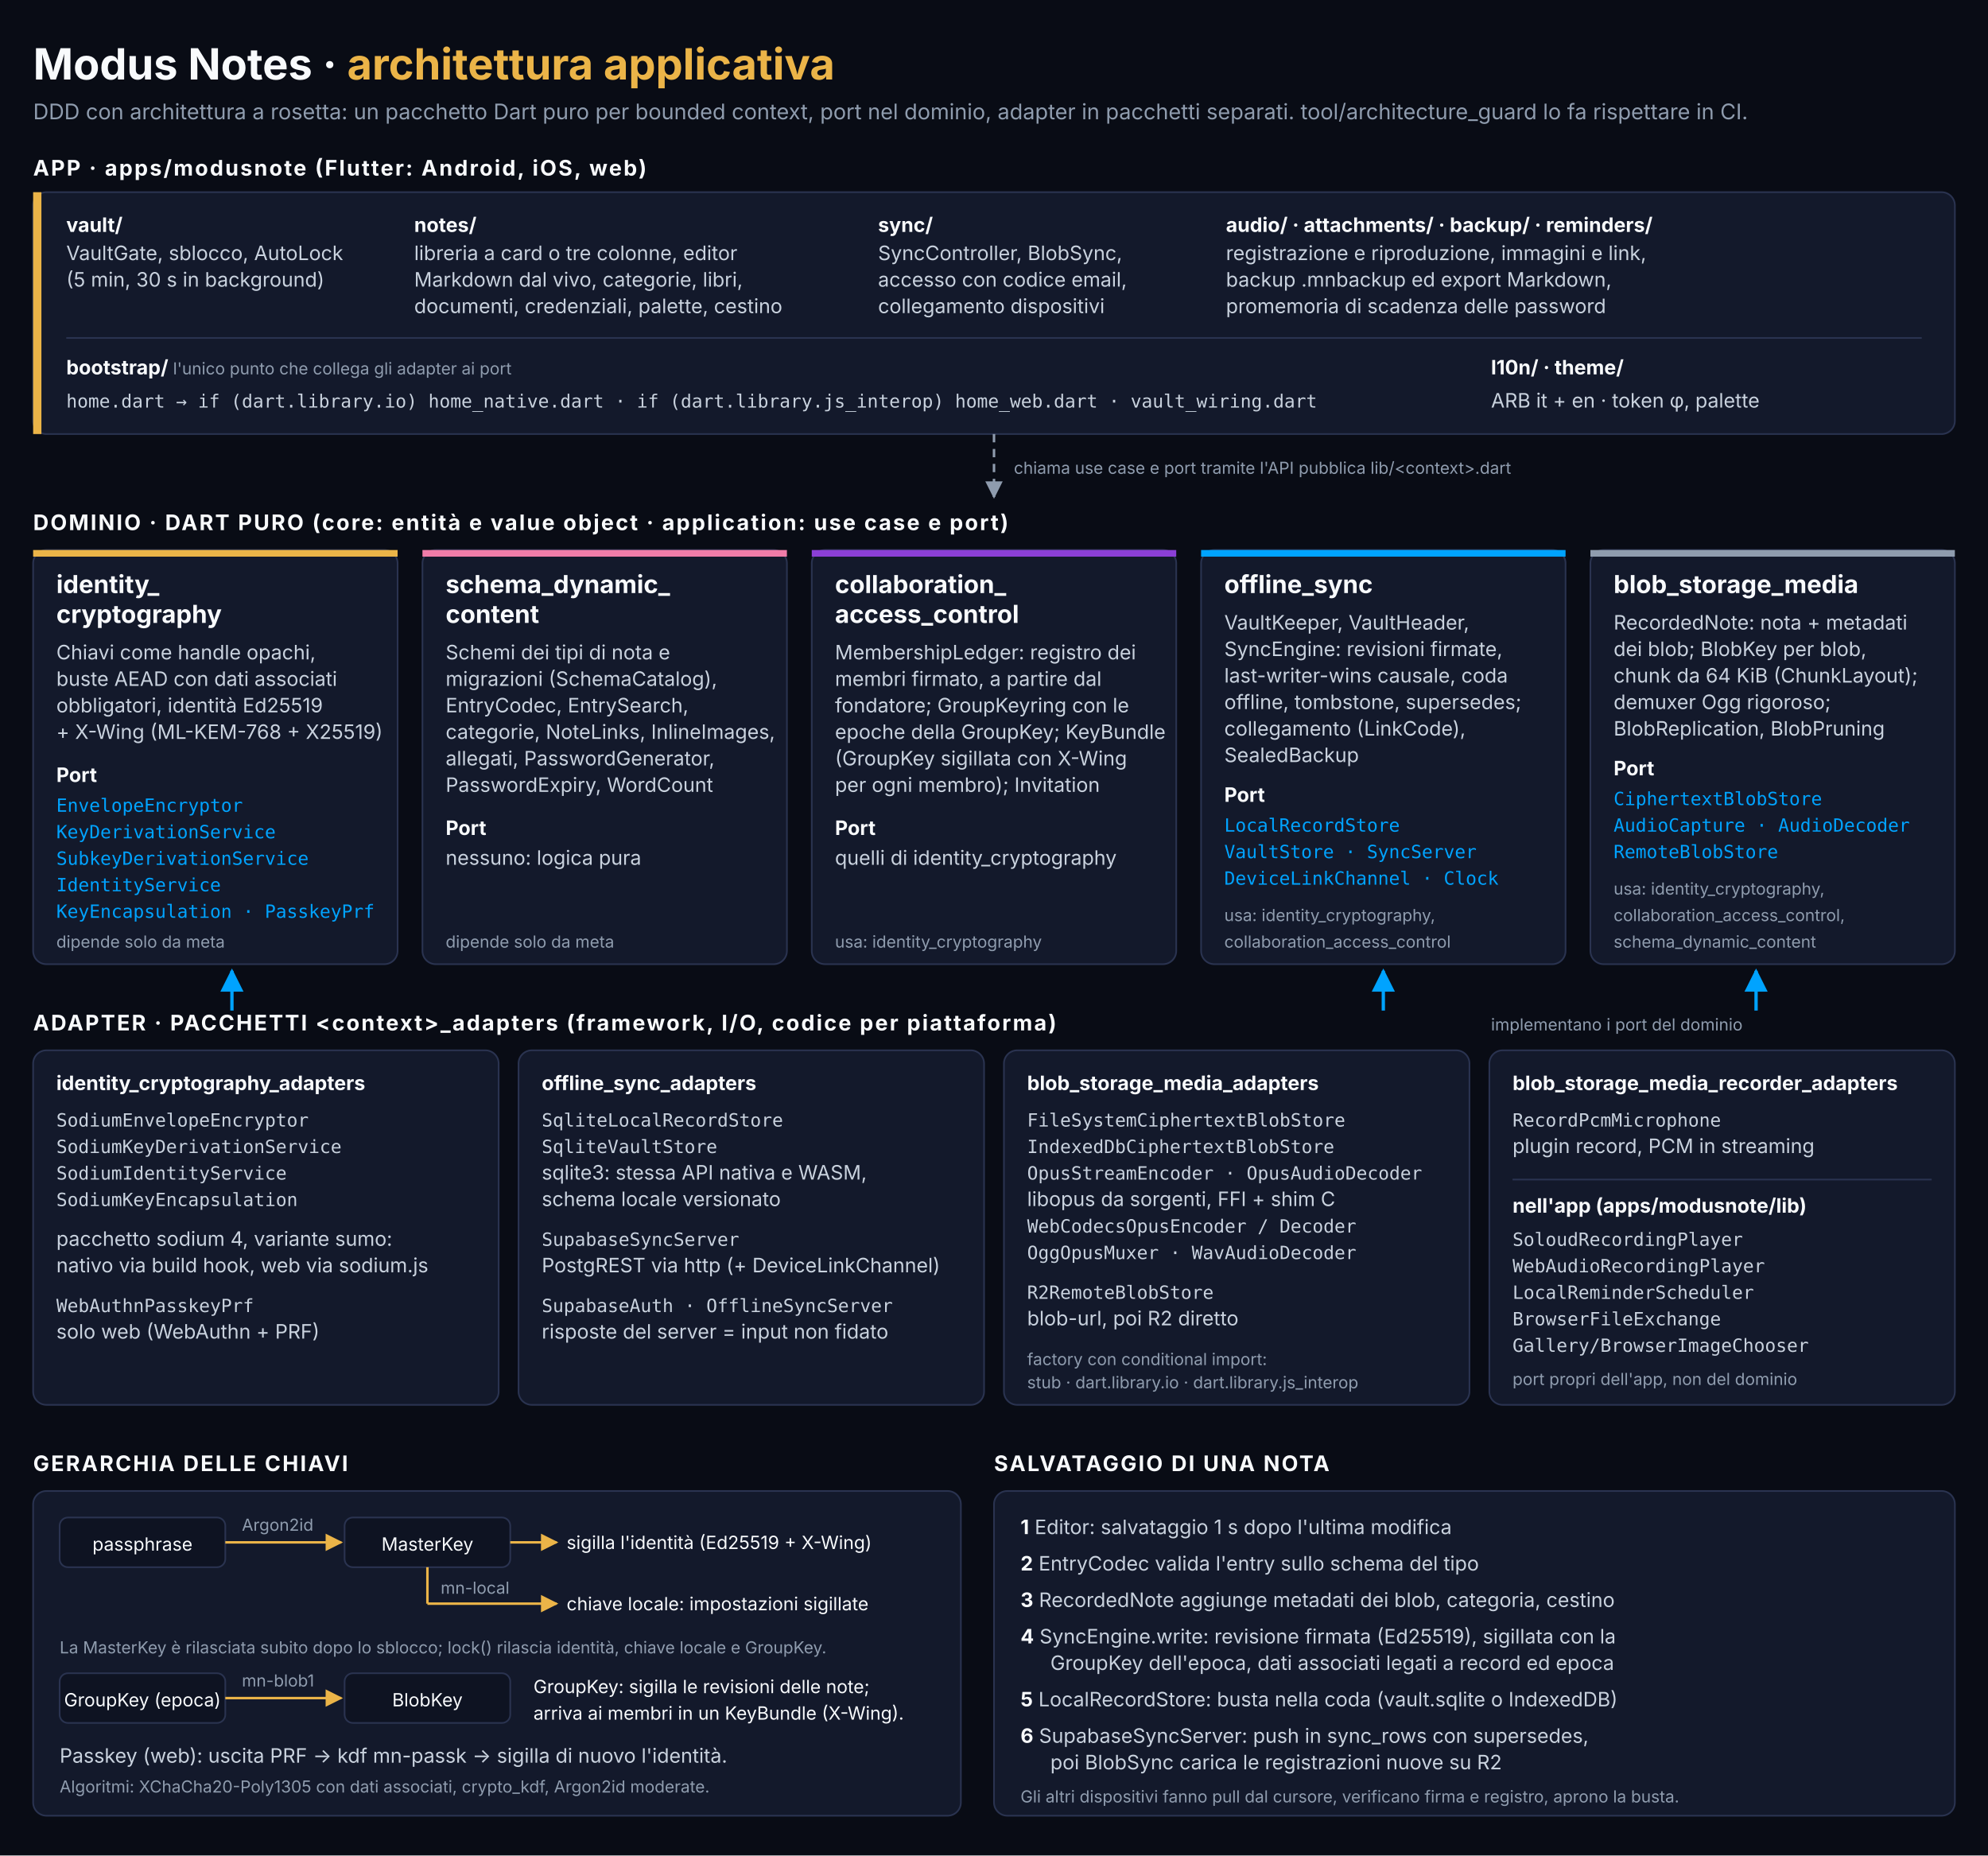
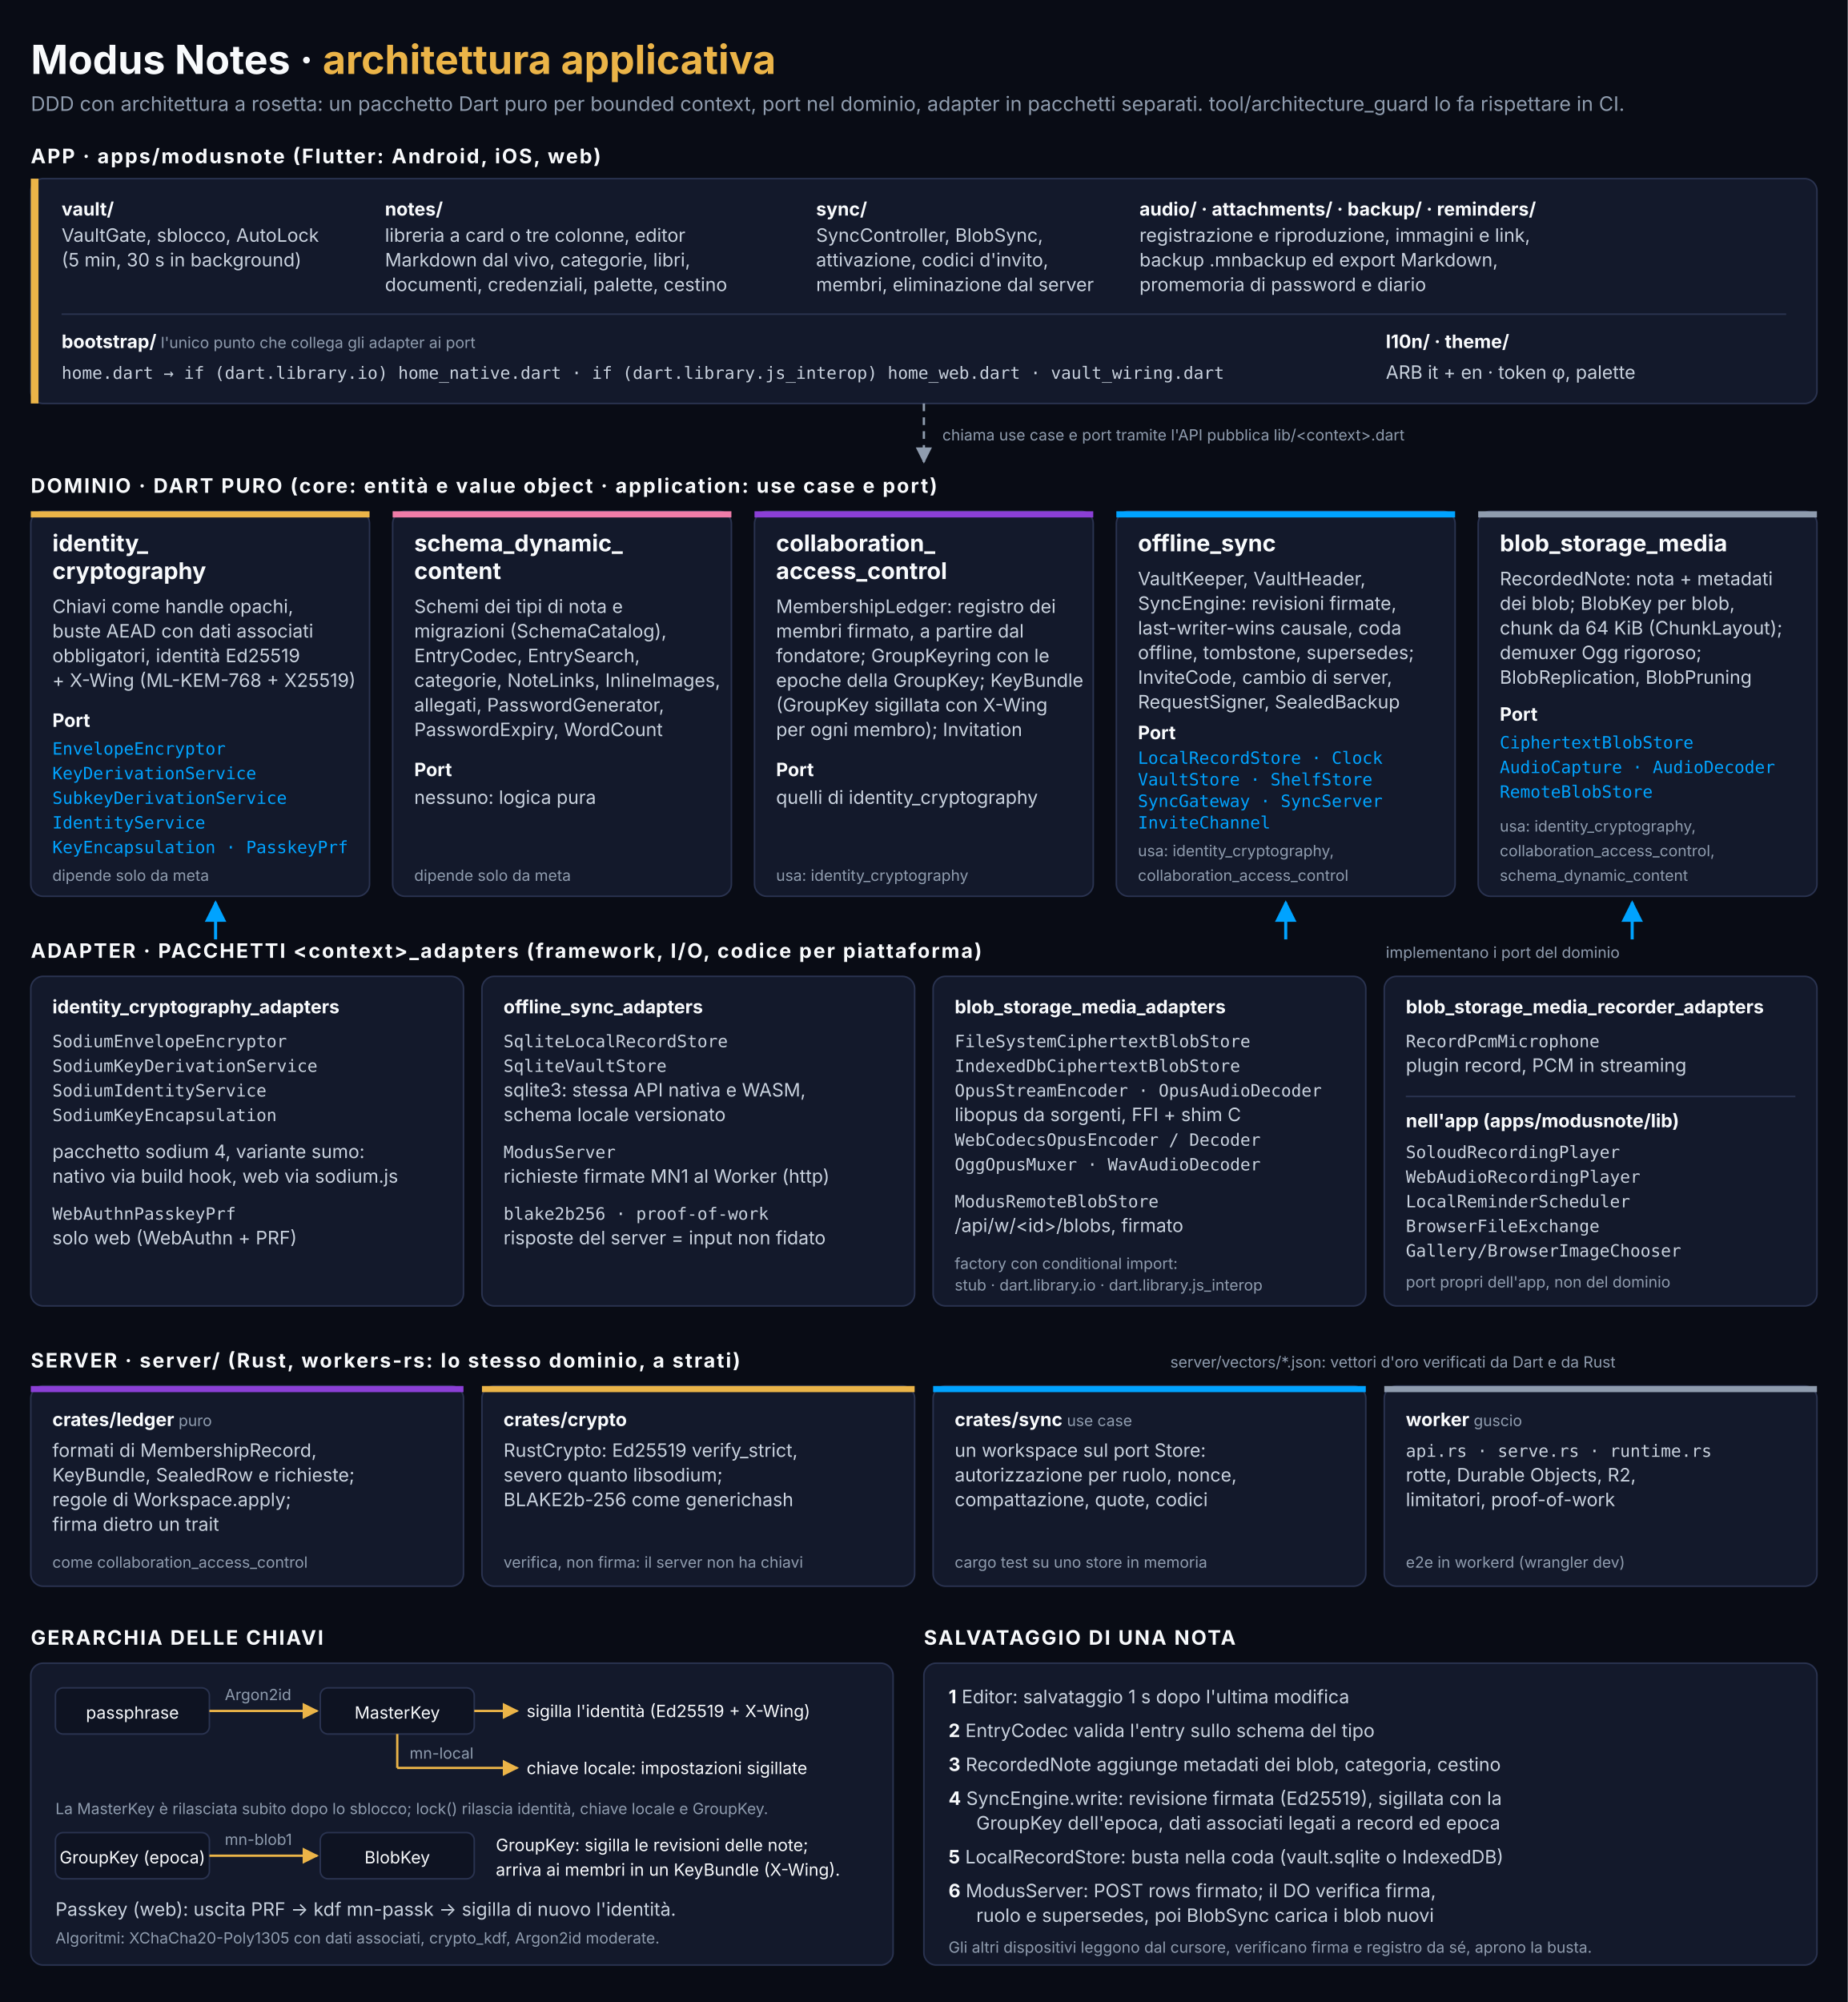
- <svg xmlns="http://www.w3.org/2000/svg" width="1200" height="1120" viewBox="0 0 1200 1120" role="img" aria-labelledby="t d">
+ <svg xmlns="http://www.w3.org/2000/svg" width="1200" height="1300" viewBox="0 0 1200 1300" role="img" aria-labelledby="t d">
  <defs>
    <style>
      text { font-family: Inter, "Segoe UI", Helvetica, Arial, sans-serif; fill: #F8FAFC; }
      .h1 { font-size: 26px; font-weight: 700; }
      .sub { font-size: 13px; fill: #8F9CAE; }
      .zone { font-size: 13px; font-weight: 700; letter-spacing: 0.08em; }
      .h2 { font-size: 15px; font-weight: 700; }
      .h3 { font-size: 12px; font-weight: 700; }
      .li { font-size: 12px; fill: #C9D2DE; }
      .mono { font-family: "JetBrains Mono", Menlo, Consolas, monospace; font-size: 11px; fill: #C9D2DE; }
      .port { font-family: "JetBrains Mono", Menlo, Consolas, monospace; font-size: 11px; fill: #00A3FF; }
      .lbl { font-size: 11px; fill: #F8FAFC; }
      .lblm { font-size: 10px; fill: #8F9CAE; }
      .card { fill: #13192B; stroke: #2A3350; stroke-width: 1; }
      .inner { fill: #0E1322; stroke: #2A3350; stroke-width: 1; }
      .flow { stroke: #00A3FF; stroke-width: 2; fill: none; }
      .ctrl { stroke: #8F9CAE; stroke-width: 1.5; fill: none; stroke-dasharray: 5 4; }
      .key { stroke: #EBB448; stroke-width: 1.5; fill: none; }
    </style>
    <marker id="ac" viewBox="0 0 10 10" refX="9" refY="5" markerWidth="7" markerHeight="7" orient="auto-start-reverse">
      <path d="M0,0 L10,5 L0,10 z" fill="#00A3FF" />
    </marker>
    <marker id="ag" viewBox="0 0 10 10" refX="9" refY="5" markerWidth="7" markerHeight="7" orient="auto-start-reverse">
      <path d="M0,0 L10,5 L0,10 z" fill="#8F9CAE" />
    </marker>
    <marker id="ak" viewBox="0 0 10 10" refX="9" refY="5" markerWidth="7" markerHeight="7" orient="auto-start-reverse">
      <path d="M0,0 L10,5 L0,10 z" fill="#EBB448" />
    </marker>
  </defs>
-   <rect width="1200" height="1120" fill="#090C15" />
+   <rect width="1200" height="1300" fill="#090C15" />
  <text x="20" y="48" class="h1">Modus Notes · <tspan fill="#EBB448">architettura applicativa</tspan>
  </text>
  <text x="20" y="72" class="sub">DDD con architettura a rosetta: un pacchetto Dart puro per bounded context, port nel dominio, adapter in pacchetti separati. tool/architecture_guard lo fa rispettare in CI.</text>
  <text x="20" y="106" class="zone" fill="#EBB448">APP · apps/modusnote (Flutter: Android, iOS, web)</text>
  <rect x="20" y="116" width="1160" height="146" rx="8" class="card" />
  <rect x="20" y="116" width="5" height="146" fill="#EBB448" />
  <text x="40" y="140" class="h3">vault/</text>
  <text x="40" y="157" class="li">VaultGate, sblocco, AutoLock</text>
  <text x="40" y="173" class="li">(5 min, 30 s in background)</text>
  <text x="250" y="140" class="h3">notes/</text>
  <text x="250" y="157" class="li">libreria a card o tre colonne, editor</text>
  <text x="250" y="173" class="li">Markdown dal vivo, categorie, libri,</text>
  <text x="250" y="189" class="li">documenti, credenziali, palette, cestino</text>
  <text x="530" y="140" class="h3">sync/</text>
  <text x="530" y="157" class="li">SyncController, BlobSync,</text>
-   <text x="530" y="173" class="li">accesso con codice email,</text>
-   <text x="530" y="189" class="li">collegamento dispositivi</text>
+   <text x="530" y="173" class="li">attivazione, codici d'invito,</text>
+   <text x="530" y="189" class="li">membri, eliminazione dal server</text>
  <text x="740" y="140" class="h3">audio/ · attachments/ · backup/ · reminders/</text>
  <text x="740" y="157" class="li">registrazione e riproduzione, immagini e link,</text>
  <text x="740" y="173" class="li">backup .mnbackup ed export Markdown,</text>
-   <text x="740" y="189" class="li">promemoria di scadenza delle password</text>
+   <text x="740" y="189" class="li">promemoria di password e diario</text>
  <line x1="40" y1="204" x2="1160" y2="204" stroke="#2A3350" />
  <text x="40" y="226" class="h3">bootstrap/ <tspan class="lblm" style="font-weight:400">l'unico punto che collega gli adapter ai port</tspan>
  </text>
  <text x="40" y="246" class="mono">home.dart → if (dart.library.io) home_native.dart · if (dart.library.js_interop) home_web.dart · vault_wiring.dart</text>
  <text x="900" y="226" class="h3">l10n/ · theme/</text>
  <text x="900" y="246" class="li">ARB it + en · token φ, palette</text>
  <line x1="600" y1="262" x2="600" y2="300" class="ctrl" marker-end="url(#ag)" />
  <text x="612" y="286" class="lblm">chiama use case e port tramite l'API pubblica lib/&lt;context&gt;.dart</text>
  <text x="20" y="320" class="zone" fill="#00A3FF">DOMINIO · DART PURO (core: entità e value object · application: use case e port)</text>
  <rect x="20" y="332" width="220" height="250" rx="8" class="card" />
  <rect x="20" y="332" width="220" height="4" fill="#EBB448" />
  <text x="34" y="358" class="h2">identity_</text>
  <text x="34" y="376" class="h2">cryptography</text>
  <text x="34" y="398" class="li">Chiavi come handle opachi,</text>
  <text x="34" y="414" class="li">buste AEAD con dati associati</text>
  <text x="34" y="430" class="li">obbligatori, identità Ed25519</text>
  <text x="34" y="446" class="li">+ X-Wing (ML-KEM-768 + X25519)</text>
  <text x="34" y="472" class="h3">Port</text>
  <text x="34" y="490" class="port">EnvelopeEncryptor</text>
  <text x="34" y="506" class="port">KeyDerivationService</text>
  <text x="34" y="522" class="port">SubkeyDerivationService</text>
  <text x="34" y="538" class="port">IdentityService</text>
  <text x="34" y="554" class="port">KeyEncapsulation · PasskeyPrf</text>
  <text x="34" y="572" class="lblm">dipende solo da meta</text>
  <rect x="255" y="332" width="220" height="250" rx="8" class="card" />
  <rect x="255" y="332" width="220" height="4" fill="#F07CA8" />
  <text x="269" y="358" class="h2">schema_dynamic_</text>
  <text x="269" y="376" class="h2">content</text>
  <text x="269" y="398" class="li">Schemi dei tipi di nota e</text>
  <text x="269" y="414" class="li">migrazioni (SchemaCatalog),</text>
  <text x="269" y="430" class="li">EntryCodec, EntrySearch,</text>
  <text x="269" y="446" class="li">categorie, NoteLinks, InlineImages,</text>
  <text x="269" y="462" class="li">allegati, PasswordGenerator,</text>
  <text x="269" y="478" class="li">PasswordExpiry, WordCount</text>
  <text x="269" y="504" class="h3">Port</text>
  <text x="269" y="522" class="li">nessuno: logica pura</text>
  <text x="269" y="572" class="lblm">dipende solo da meta</text>
  <rect x="490" y="332" width="220" height="250" rx="8" class="card" />
  <rect x="490" y="332" width="220" height="4" fill="#8B3FD6" />
  <text x="504" y="358" class="h2">collaboration_</text>
  <text x="504" y="376" class="h2">access_control</text>
  <text x="504" y="398" class="li">MembershipLedger: registro dei</text>
  <text x="504" y="414" class="li">membri firmato, a partire dal</text>
  <text x="504" y="430" class="li">fondatore; GroupKeyring con le</text>
  <text x="504" y="446" class="li">epoche della GroupKey; KeyBundle</text>
  <text x="504" y="462" class="li">(GroupKey sigillata con X-Wing</text>
  <text x="504" y="478" class="li">per ogni membro); Invitation</text>
  <text x="504" y="504" class="h3">Port</text>
  <text x="504" y="522" class="li">quelli di identity_cryptography</text>
  <text x="504" y="572" class="lblm">usa: identity_cryptography</text>
  <rect x="725" y="332" width="220" height="250" rx="8" class="card" />
  <rect x="725" y="332" width="220" height="4" fill="#00A3FF" />
  <text x="739" y="358" class="h2">offline_sync</text>
  <text x="739" y="380" class="li">VaultKeeper, VaultHeader,</text>
  <text x="739" y="396" class="li">SyncEngine: revisioni firmate,</text>
  <text x="739" y="412" class="li">last-writer-wins causale, coda</text>
  <text x="739" y="428" class="li">offline, tombstone, supersedes;</text>
-   <text x="739" y="444" class="li">collegamento (LinkCode),</text>
-   <text x="739" y="460" class="li">SealedBackup</text>
-   <text x="739" y="484" class="h3">Port</text>
-   <text x="739" y="502" class="port">LocalRecordStore</text>
-   <text x="739" y="518" class="port">VaultStore · SyncServer</text>
-   <text x="739" y="534" class="port">DeviceLinkChannel · Clock</text>
+   <text x="739" y="444" class="li">InviteCode, cambio di server,</text>
+   <text x="739" y="460" class="li">RequestSigner, SealedBackup</text>
+   <text x="739" y="480" class="h3">Port</text>
+   <text x="739" y="496" class="port">LocalRecordStore · Clock</text>
+   <text x="739" y="510" class="port">VaultStore · ShelfStore</text>
+   <text x="739" y="524" class="port">SyncGateway · SyncServer</text>
+   <text x="739" y="538" class="port">InviteChannel</text>
  <text x="739" y="556" class="lblm">usa: identity_cryptography,</text>
  <text x="739" y="572" class="lblm">collaboration_access_control</text>
  <rect x="960" y="332" width="220" height="250" rx="8" class="card" />
  <rect x="960" y="332" width="220" height="4" fill="#8F9CAE" />
  <text x="974" y="358" class="h2">blob_storage_media</text>
  <text x="974" y="380" class="li">RecordedNote: nota + metadati</text>
  <text x="974" y="396" class="li">dei blob; BlobKey per blob,</text>
  <text x="974" y="412" class="li">chunk da 64 KiB (ChunkLayout);</text>
  <text x="974" y="428" class="li">demuxer Ogg rigoroso;</text>
  <text x="974" y="444" class="li">BlobReplication, BlobPruning</text>
  <text x="974" y="468" class="h3">Port</text>
  <text x="974" y="486" class="port">CiphertextBlobStore</text>
  <text x="974" y="502" class="port">AudioCapture · AudioDecoder</text>
  <text x="974" y="518" class="port">RemoteBlobStore</text>
  <text x="974" y="540" class="lblm">usa: identity_cryptography,</text>
  <text x="974" y="556" class="lblm">collaboration_access_control,</text>
  <text x="974" y="572" class="lblm">schema_dynamic_content</text>
  <text x="20" y="622" class="zone" fill="#8F9CAE">ADAPTER · PACCHETTI &lt;context&gt;_adapters (framework, I/O, codice per piattaforma)</text>
  <text x="900" y="622" class="lblm">implementano i port del dominio</text>
  <line x1="1060" y1="610" x2="1060" y2="586" class="flow" marker-end="url(#ac)" />
  <line x1="140" y1="610" x2="140" y2="586" class="flow" marker-end="url(#ac)" />
  <line x1="835" y1="610" x2="835" y2="586" class="flow" marker-end="url(#ac)" />
  <rect x="20" y="634" width="281" height="214" rx="8" class="card" />
  <text x="34" y="658" class="h3">identity_cryptography_adapters</text>
  <text x="34" y="680" class="mono">SodiumEnvelopeEncryptor</text>
  <text x="34" y="696" class="mono">SodiumKeyDerivationService</text>
  <text x="34" y="712" class="mono">SodiumIdentityService</text>
  <text x="34" y="728" class="mono">SodiumKeyEncapsulation</text>
  <text x="34" y="752" class="li">pacchetto sodium 4, variante sumo:</text>
  <text x="34" y="768" class="li">nativo via build hook, web via sodium.js</text>
  <text x="34" y="792" class="mono">WebAuthnPasskeyPrf</text>
  <text x="34" y="808" class="li">solo web (WebAuthn + PRF)</text>
  <rect x="313" y="634" width="281" height="214" rx="8" class="card" />
  <text x="327" y="658" class="h3">offline_sync_adapters</text>
  <text x="327" y="680" class="mono">SqliteLocalRecordStore</text>
  <text x="327" y="696" class="mono">SqliteVaultStore</text>
  <text x="327" y="712" class="li">sqlite3: stessa API nativa e WASM,</text>
  <text x="327" y="728" class="li">schema locale versionato</text>
-   <text x="327" y="752" class="mono">SupabaseSyncServer</text>
-   <text x="327" y="768" class="li">PostgREST via http (+ DeviceLinkChannel)</text>
-   <text x="327" y="792" class="mono">SupabaseAuth · OfflineSyncServer</text>
+   <text x="327" y="752" class="mono">ModusServer</text>
+   <text x="327" y="768" class="li">richieste firmate MN1 al Worker (http)</text>
+   <text x="327" y="792" class="mono">blake2b256 · proof-of-work</text>
  <text x="327" y="808" class="li">risposte del server = input non fidato</text>
  <rect x="606" y="634" width="281" height="214" rx="8" class="card" />
  <text x="620" y="658" class="h3">blob_storage_media_adapters</text>
  <text x="620" y="680" class="mono">FileSystemCiphertextBlobStore</text>
  <text x="620" y="696" class="mono">IndexedDbCiphertextBlobStore</text>
  <text x="620" y="712" class="mono">OpusStreamEncoder · OpusAudioDecoder</text>
  <text x="620" y="728" class="li">libopus da sorgenti, FFI + shim C</text>
  <text x="620" y="744" class="mono">WebCodecsOpusEncoder / Decoder</text>
  <text x="620" y="760" class="mono">OggOpusMuxer · WavAudioDecoder</text>
-   <text x="620" y="784" class="mono">R2RemoteBlobStore</text>
-   <text x="620" y="800" class="li">blob-url, poi R2 diretto</text>
+   <text x="620" y="784" class="mono">ModusRemoteBlobStore</text>
+   <text x="620" y="800" class="li">/api/w/&lt;id&gt;/blobs, firmato</text>
  <text x="620" y="824" class="lblm">factory con conditional import:</text>
  <text x="620" y="838" class="lblm">stub · dart.library.io · dart.library.js_interop</text>
  <rect x="899" y="634" width="281" height="214" rx="8" class="card" />
  <text x="913" y="658" class="h3">blob_storage_media_recorder_adapters</text>
  <text x="913" y="680" class="mono">RecordPcmMicrophone</text>
  <text x="913" y="696" class="li">plugin record, PCM in streaming</text>
  <line x1="913" y1="712" x2="1166" y2="712" stroke="#2A3350" />
  <text x="913" y="732" class="h3">nell'app (apps/modusnote/lib)</text>
  <text x="913" y="752" class="mono">SoloudRecordingPlayer</text>
  <text x="913" y="768" class="mono">WebAudioRecordingPlayer</text>
  <text x="913" y="784" class="mono">LocalReminderScheduler</text>
  <text x="913" y="800" class="mono">BrowserFileExchange</text>
  <text x="913" y="816" class="mono">Gallery/BrowserImageChooser</text>
  <text x="913" y="836" class="lblm">port propri dell'app, non del dominio</text>
-   <text x="20" y="888" class="zone" fill="#EBB448">GERARCHIA DELLE CHIAVI</text>
-   <rect x="20" y="900" width="560" height="196" rx="8" class="card" />
-   <rect x="36" y="916" width="100" height="30" rx="5" class="inner" stroke="#EBB448" />
-   <text x="86" y="936" class="lbl" text-anchor="middle">passphrase</text>
-   <line x1="136" y1="931" x2="206" y2="931" class="key" marker-end="url(#ak)" />
-   <text x="146" y="924" class="lblm">Argon2id</text>
-   <rect x="208" y="916" width="100" height="30" rx="5" class="inner" stroke="#EBB448" />
-   <text x="258" y="936" class="lbl" text-anchor="middle">MasterKey</text>
-   <line x1="308" y1="931" x2="336" y2="931" class="key" marker-end="url(#ak)" />
-   <text x="342" y="935" class="lbl">sigilla l'identità (Ed25519 + X-Wing)</text>
-   <line x1="258" y1="946" x2="258" y2="968" class="key" />
-   <line x1="258" y1="968" x2="336" y2="968" class="key" marker-end="url(#ak)" />
-   <text x="266" y="962" class="lblm">mn-local</text>
-   <text x="342" y="972" class="lbl">chiave locale: impostazioni sigillate</text>
-   <text x="36" y="998" class="lblm">La MasterKey è rilasciata subito dopo lo sblocco; lock() rilascia identità, chiave locale e GroupKey.</text>
-   <rect x="36" y="1010" width="100" height="30" rx="5" class="inner" stroke="#8B3FD6" />
-   <text x="86" y="1030" class="lbl" text-anchor="middle">GroupKey (epoca)</text>
-   <line x1="136" y1="1025" x2="206" y2="1025" class="key" marker-end="url(#ak)" />
-   <text x="146" y="1018" class="lblm">mn-blob1</text>
-   <rect x="208" y="1010" width="100" height="30" rx="5" class="inner" stroke="#8F9CAE" />
-   <text x="258" y="1030" class="lbl" text-anchor="middle">BlobKey</text>
-   <text x="322" y="1022" class="lbl">GroupKey: sigilla le revisioni delle note;</text>
-   <text x="322" y="1038" class="lbl">arriva ai membri in un KeyBundle (X-Wing).</text>
-   <text x="36" y="1064" class="li">Passkey (web): uscita PRF → kdf mn-passk → sigilla di nuovo l'identità.</text>
-   <text x="36" y="1082" class="lblm">Algoritmi: XChaCha20-Poly1305 con dati associati, crypto_kdf, Argon2id moderate.</text>
-   <text x="600" y="888" class="zone" fill="#00A3FF">SALVATAGGIO DI UNA NOTA</text>
-   <rect x="600" y="900" width="580" height="196" rx="8" class="card" />
-   <text x="616" y="926" class="li">
+   <text x="20" y="888" class="zone" fill="#00A3FF">SERVER · server/ (Rust, workers-rs: lo stesso dominio, a strati)</text>
+   <text x="760" y="888" class="lblm">server/vectors/*.json: vettori d'oro verificati da Dart e da Rust</text>
+   <rect x="20" y="900" width="281" height="130" rx="8" class="card" />
+   <rect x="20" y="900" width="281" height="4" fill="#8B3FD6" />
+   <text x="34" y="926" class="h3">crates/ledger <tspan class="lblm" style="font-weight:400">puro</tspan>
+   </text>
+   <text x="34" y="946" class="li">formati di MembershipRecord,</text>
+   <text x="34" y="962" class="li">KeyBundle, SealedRow e richieste;</text>
+   <text x="34" y="978" class="li">regole di Workspace.apply;</text>
+   <text x="34" y="994" class="li">firma dietro un trait</text>
+   <text x="34" y="1018" class="lblm">come collaboration_access_control</text>
+   <rect x="313" y="900" width="281" height="130" rx="8" class="card" />
+   <rect x="313" y="900" width="281" height="4" fill="#EBB448" />
+   <text x="327" y="926" class="h3">crates/crypto</text>
+   <text x="327" y="946" class="li">RustCrypto: Ed25519 verify_strict,</text>
+   <text x="327" y="962" class="li">severo quanto libsodium;</text>
+   <text x="327" y="978" class="li">BLAKE2b-256 come generichash</text>
+   <text x="327" y="1018" class="lblm">verifica, non firma: il server non ha chiavi</text>
+   <rect x="606" y="900" width="281" height="130" rx="8" class="card" />
+   <rect x="606" y="900" width="281" height="4" fill="#00A3FF" />
+   <text x="620" y="926" class="h3">crates/sync <tspan class="lblm" style="font-weight:400">use case</tspan>
+   </text>
+   <text x="620" y="946" class="li">un workspace sul port Store:</text>
+   <text x="620" y="962" class="li">autorizzazione per ruolo, nonce,</text>
+   <text x="620" y="978" class="li">compattazione, quote, codici</text>
+   <text x="620" y="1018" class="lblm">cargo test su uno store in memoria</text>
+   <rect x="899" y="900" width="281" height="130" rx="8" class="card" />
+   <rect x="899" y="900" width="281" height="4" fill="#8F9CAE" />
+   <text x="913" y="926" class="h3">worker <tspan class="lblm" style="font-weight:400">guscio</tspan>
+   </text>
+   <text x="913" y="946" class="mono">api.rs · serve.rs · runtime.rs</text>
+   <text x="913" y="962" class="li">rotte, Durable Objects, R2,</text>
+   <text x="913" y="978" class="li">limitatori, proof-of-work</text>
+   <text x="913" y="1018" class="lblm">e2e in workerd (wrangler dev)</text>
+   <text x="20" y="1068" class="zone" fill="#EBB448">GERARCHIA DELLE CHIAVI</text>
+   <rect x="20" y="1080" width="560" height="196" rx="8" class="card" />
+   <rect x="36" y="1096" width="100" height="30" rx="5" class="inner" stroke="#EBB448" />
+   <text x="86" y="1116" class="lbl" text-anchor="middle">passphrase</text>
+   <line x1="136" y1="1111" x2="206" y2="1111" class="key" marker-end="url(#ak)" />
+   <text x="146" y="1104" class="lblm">Argon2id</text>
+   <rect x="208" y="1096" width="100" height="30" rx="5" class="inner" stroke="#EBB448" />
+   <text x="258" y="1116" class="lbl" text-anchor="middle">MasterKey</text>
+   <line x1="308" y1="1111" x2="336" y2="1111" class="key" marker-end="url(#ak)" />
+   <text x="342" y="1115" class="lbl">sigilla l'identità (Ed25519 + X-Wing)</text>
+   <line x1="258" y1="1126" x2="258" y2="1148" class="key" />
+   <line x1="258" y1="1148" x2="336" y2="1148" class="key" marker-end="url(#ak)" />
+   <text x="266" y="1142" class="lblm">mn-local</text>
+   <text x="342" y="1152" class="lbl">chiave locale: impostazioni sigillate</text>
+   <text x="36" y="1178" class="lblm">La MasterKey è rilasciata subito dopo lo sblocco; lock() rilascia identità, chiave locale e GroupKey.</text>
+   <rect x="36" y="1190" width="100" height="30" rx="5" class="inner" stroke="#8B3FD6" />
+   <text x="86" y="1210" class="lbl" text-anchor="middle">GroupKey (epoca)</text>
+   <line x1="136" y1="1205" x2="206" y2="1205" class="key" marker-end="url(#ak)" />
+   <text x="146" y="1198" class="lblm">mn-blob1</text>
+   <rect x="208" y="1190" width="100" height="30" rx="5" class="inner" stroke="#8F9CAE" />
+   <text x="258" y="1210" class="lbl" text-anchor="middle">BlobKey</text>
+   <text x="322" y="1202" class="lbl">GroupKey: sigilla le revisioni delle note;</text>
+   <text x="322" y="1218" class="lbl">arriva ai membri in un KeyBundle (X-Wing).</text>
+   <text x="36" y="1244" class="li">Passkey (web): uscita PRF → kdf mn-passk → sigilla di nuovo l'identità.</text>
+   <text x="36" y="1262" class="lblm">Algoritmi: XChaCha20-Poly1305 con dati associati, crypto_kdf, Argon2id moderate.</text>
+   <text x="600" y="1068" class="zone" fill="#00A3FF">SALVATAGGIO DI UNA NOTA</text>
+   <rect x="600" y="1080" width="580" height="196" rx="8" class="card" />
+   <text x="616" y="1106" class="li">
    <tspan class="h3" fill="#F8FAFC">1</tspan>  Editor: salvataggio 1 s dopo l'ultima modifica</text>
-   <text x="616" y="948" class="li">
+   <text x="616" y="1128" class="li">
    <tspan class="h3" fill="#F8FAFC">2</tspan>  EntryCodec valida l'entry sullo schema del tipo</text>
-   <text x="616" y="970" class="li">
+   <text x="616" y="1150" class="li">
    <tspan class="h3" fill="#F8FAFC">3</tspan>  RecordedNote aggiunge metadati dei blob, categoria, cestino</text>
-   <text x="616" y="992" class="li">
+   <text x="616" y="1172" class="li">
    <tspan class="h3" fill="#F8FAFC">4</tspan>  SyncEngine.write: revisione firmata (Ed25519), sigillata con la</text>
-   <text x="634" y="1008" class="li">GroupKey dell'epoca, dati associati legati a record ed epoca</text>
-   <text x="616" y="1030" class="li">
+   <text x="634" y="1188" class="li">GroupKey dell'epoca, dati associati legati a record ed epoca</text>
+   <text x="616" y="1210" class="li">
    <tspan class="h3" fill="#F8FAFC">5</tspan>  LocalRecordStore: busta nella coda (vault.sqlite o IndexedDB)</text>
-   <text x="616" y="1052" class="li">
-     <tspan class="h3" fill="#F8FAFC">6</tspan>  SupabaseSyncServer: push in sync_rows con supersedes,</text>
-   <text x="634" y="1068" class="li">poi BlobSync carica le registrazioni nuove su R2</text>
-   <text x="616" y="1088" class="lblm">Gli altri dispositivi fanno pull dal cursore, verificano firma e registro, aprono la busta.</text>
+   <text x="616" y="1232" class="li">
+     <tspan class="h3" fill="#F8FAFC">6</tspan>  ModusServer: POST rows firmato; il DO verifica firma,</text>
+   <text x="634" y="1248" class="li">ruolo e supersedes, poi BlobSync carica i blob nuovi</text>
+   <text x="616" y="1268" class="lblm">Gli altri dispositivi leggono dal cursore, verificano firma e registro da sé, aprono la busta.</text>
</svg>
